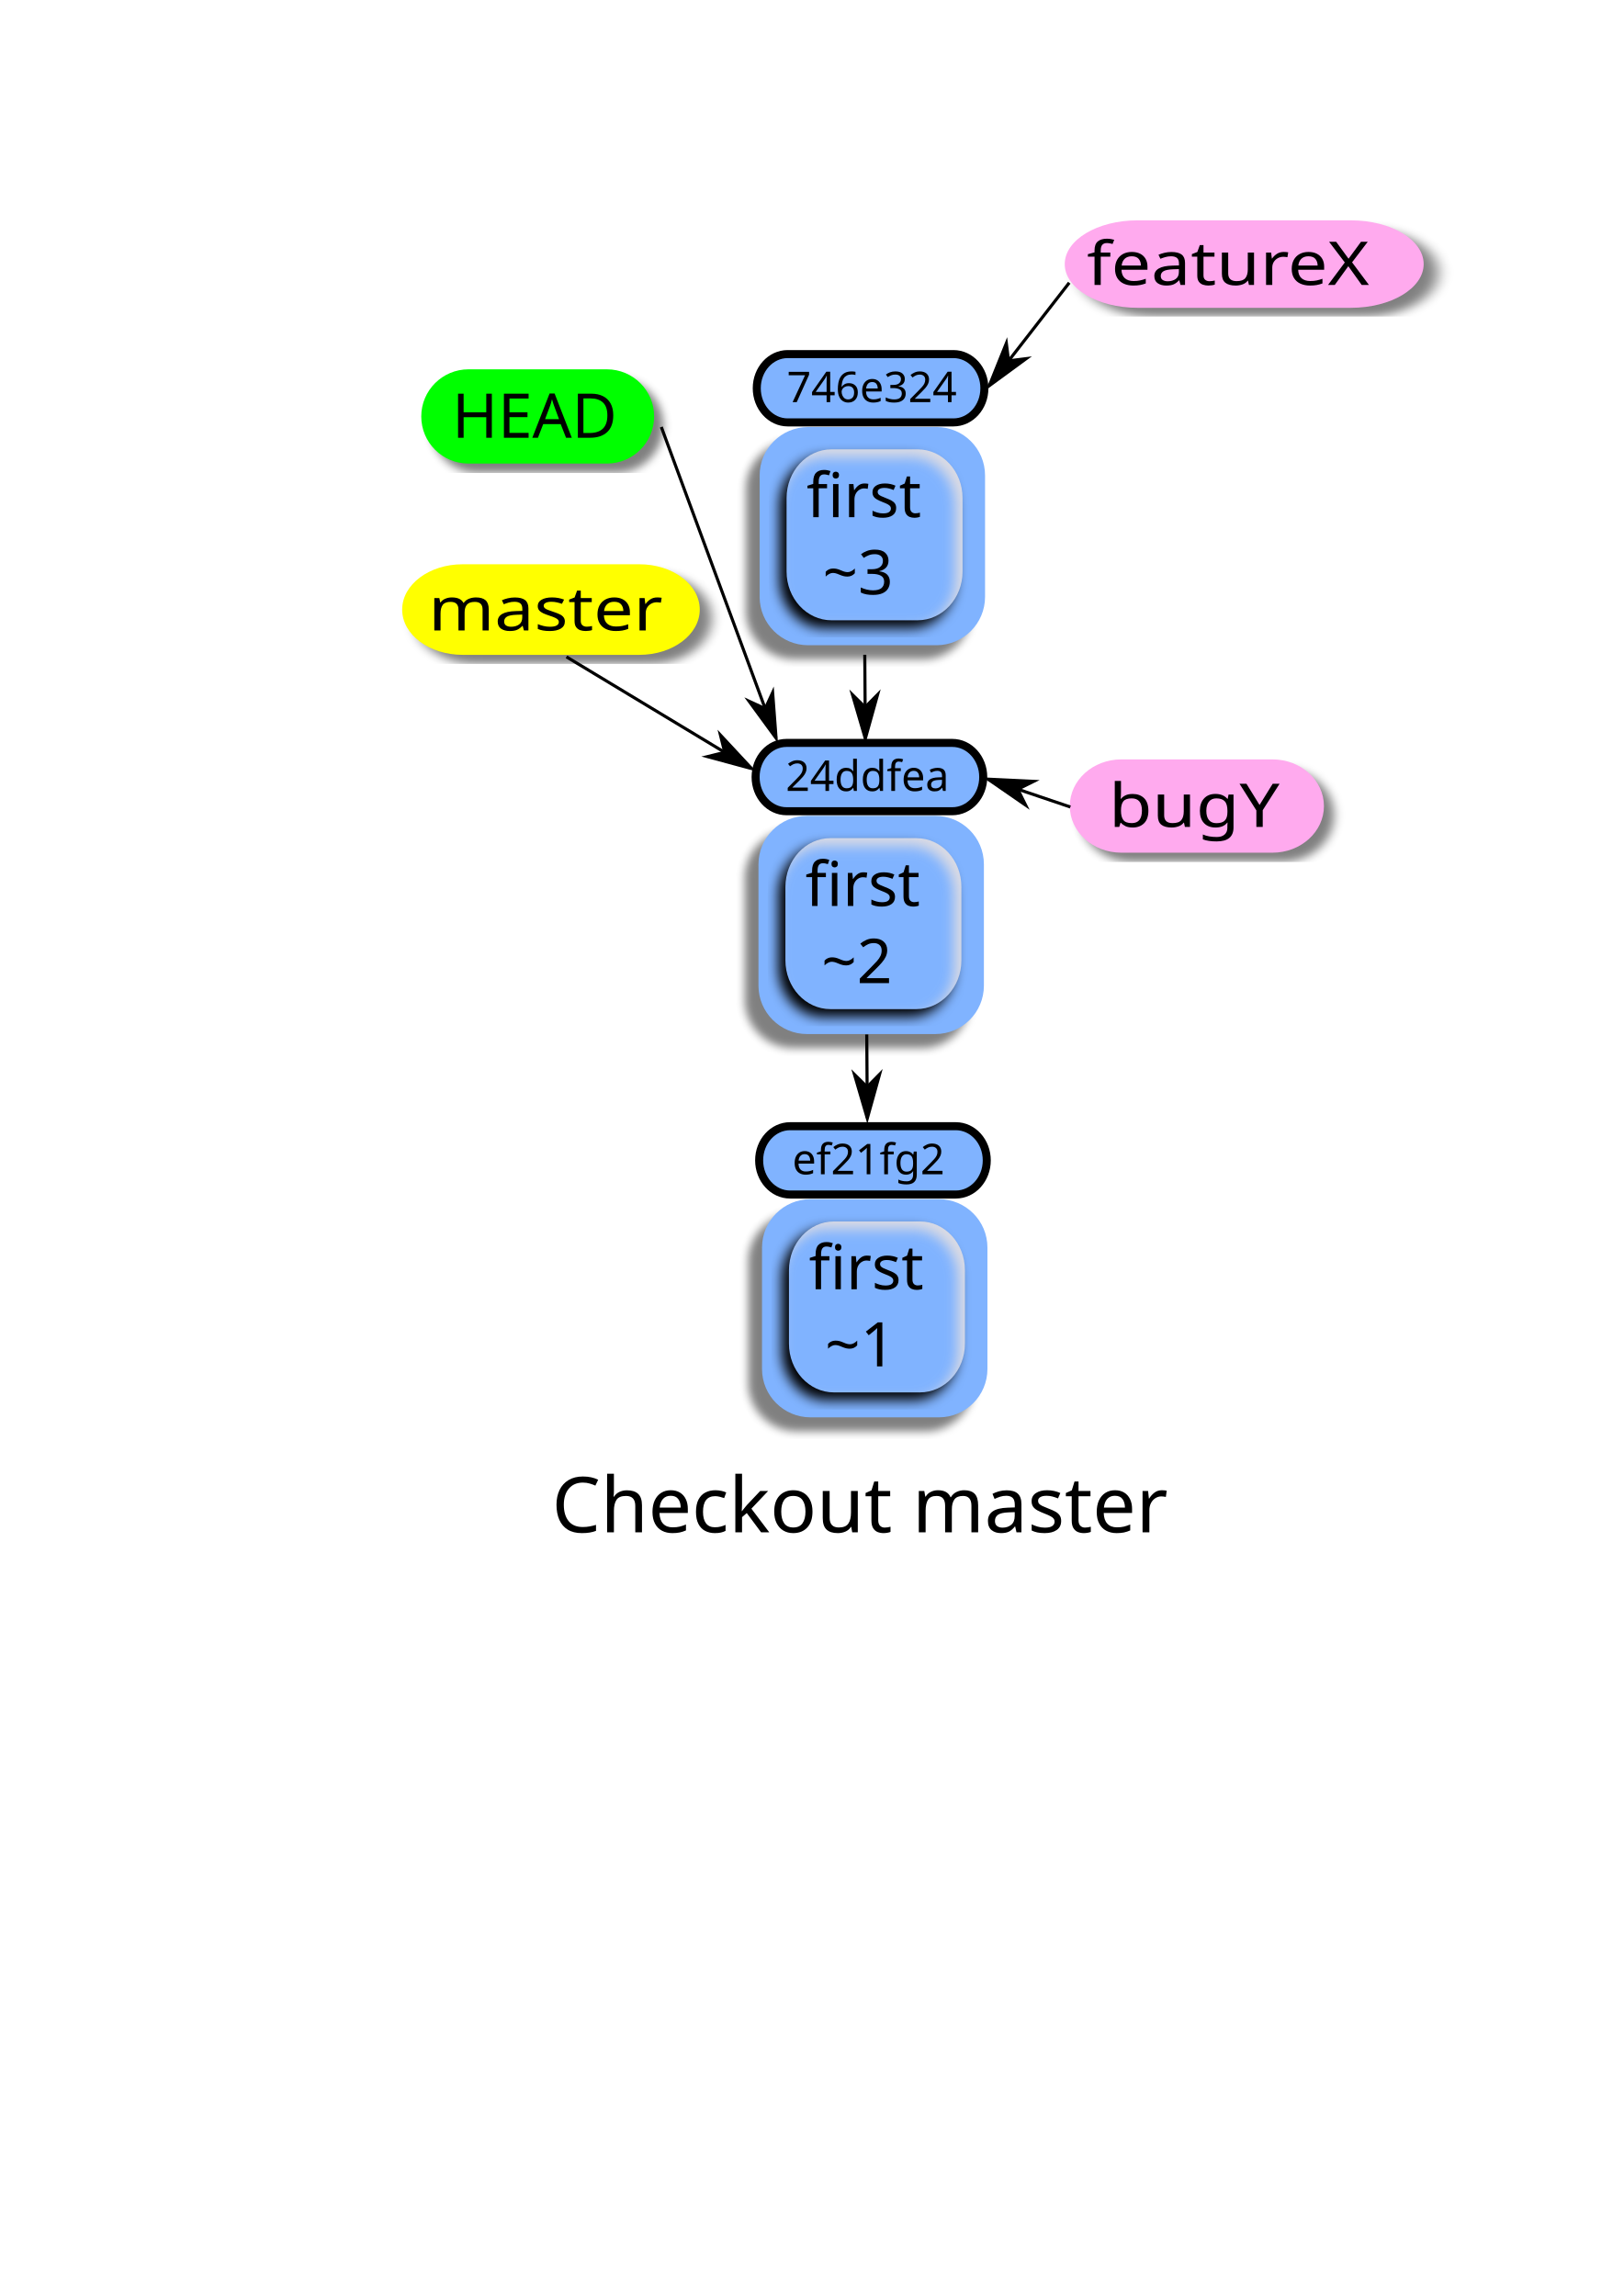
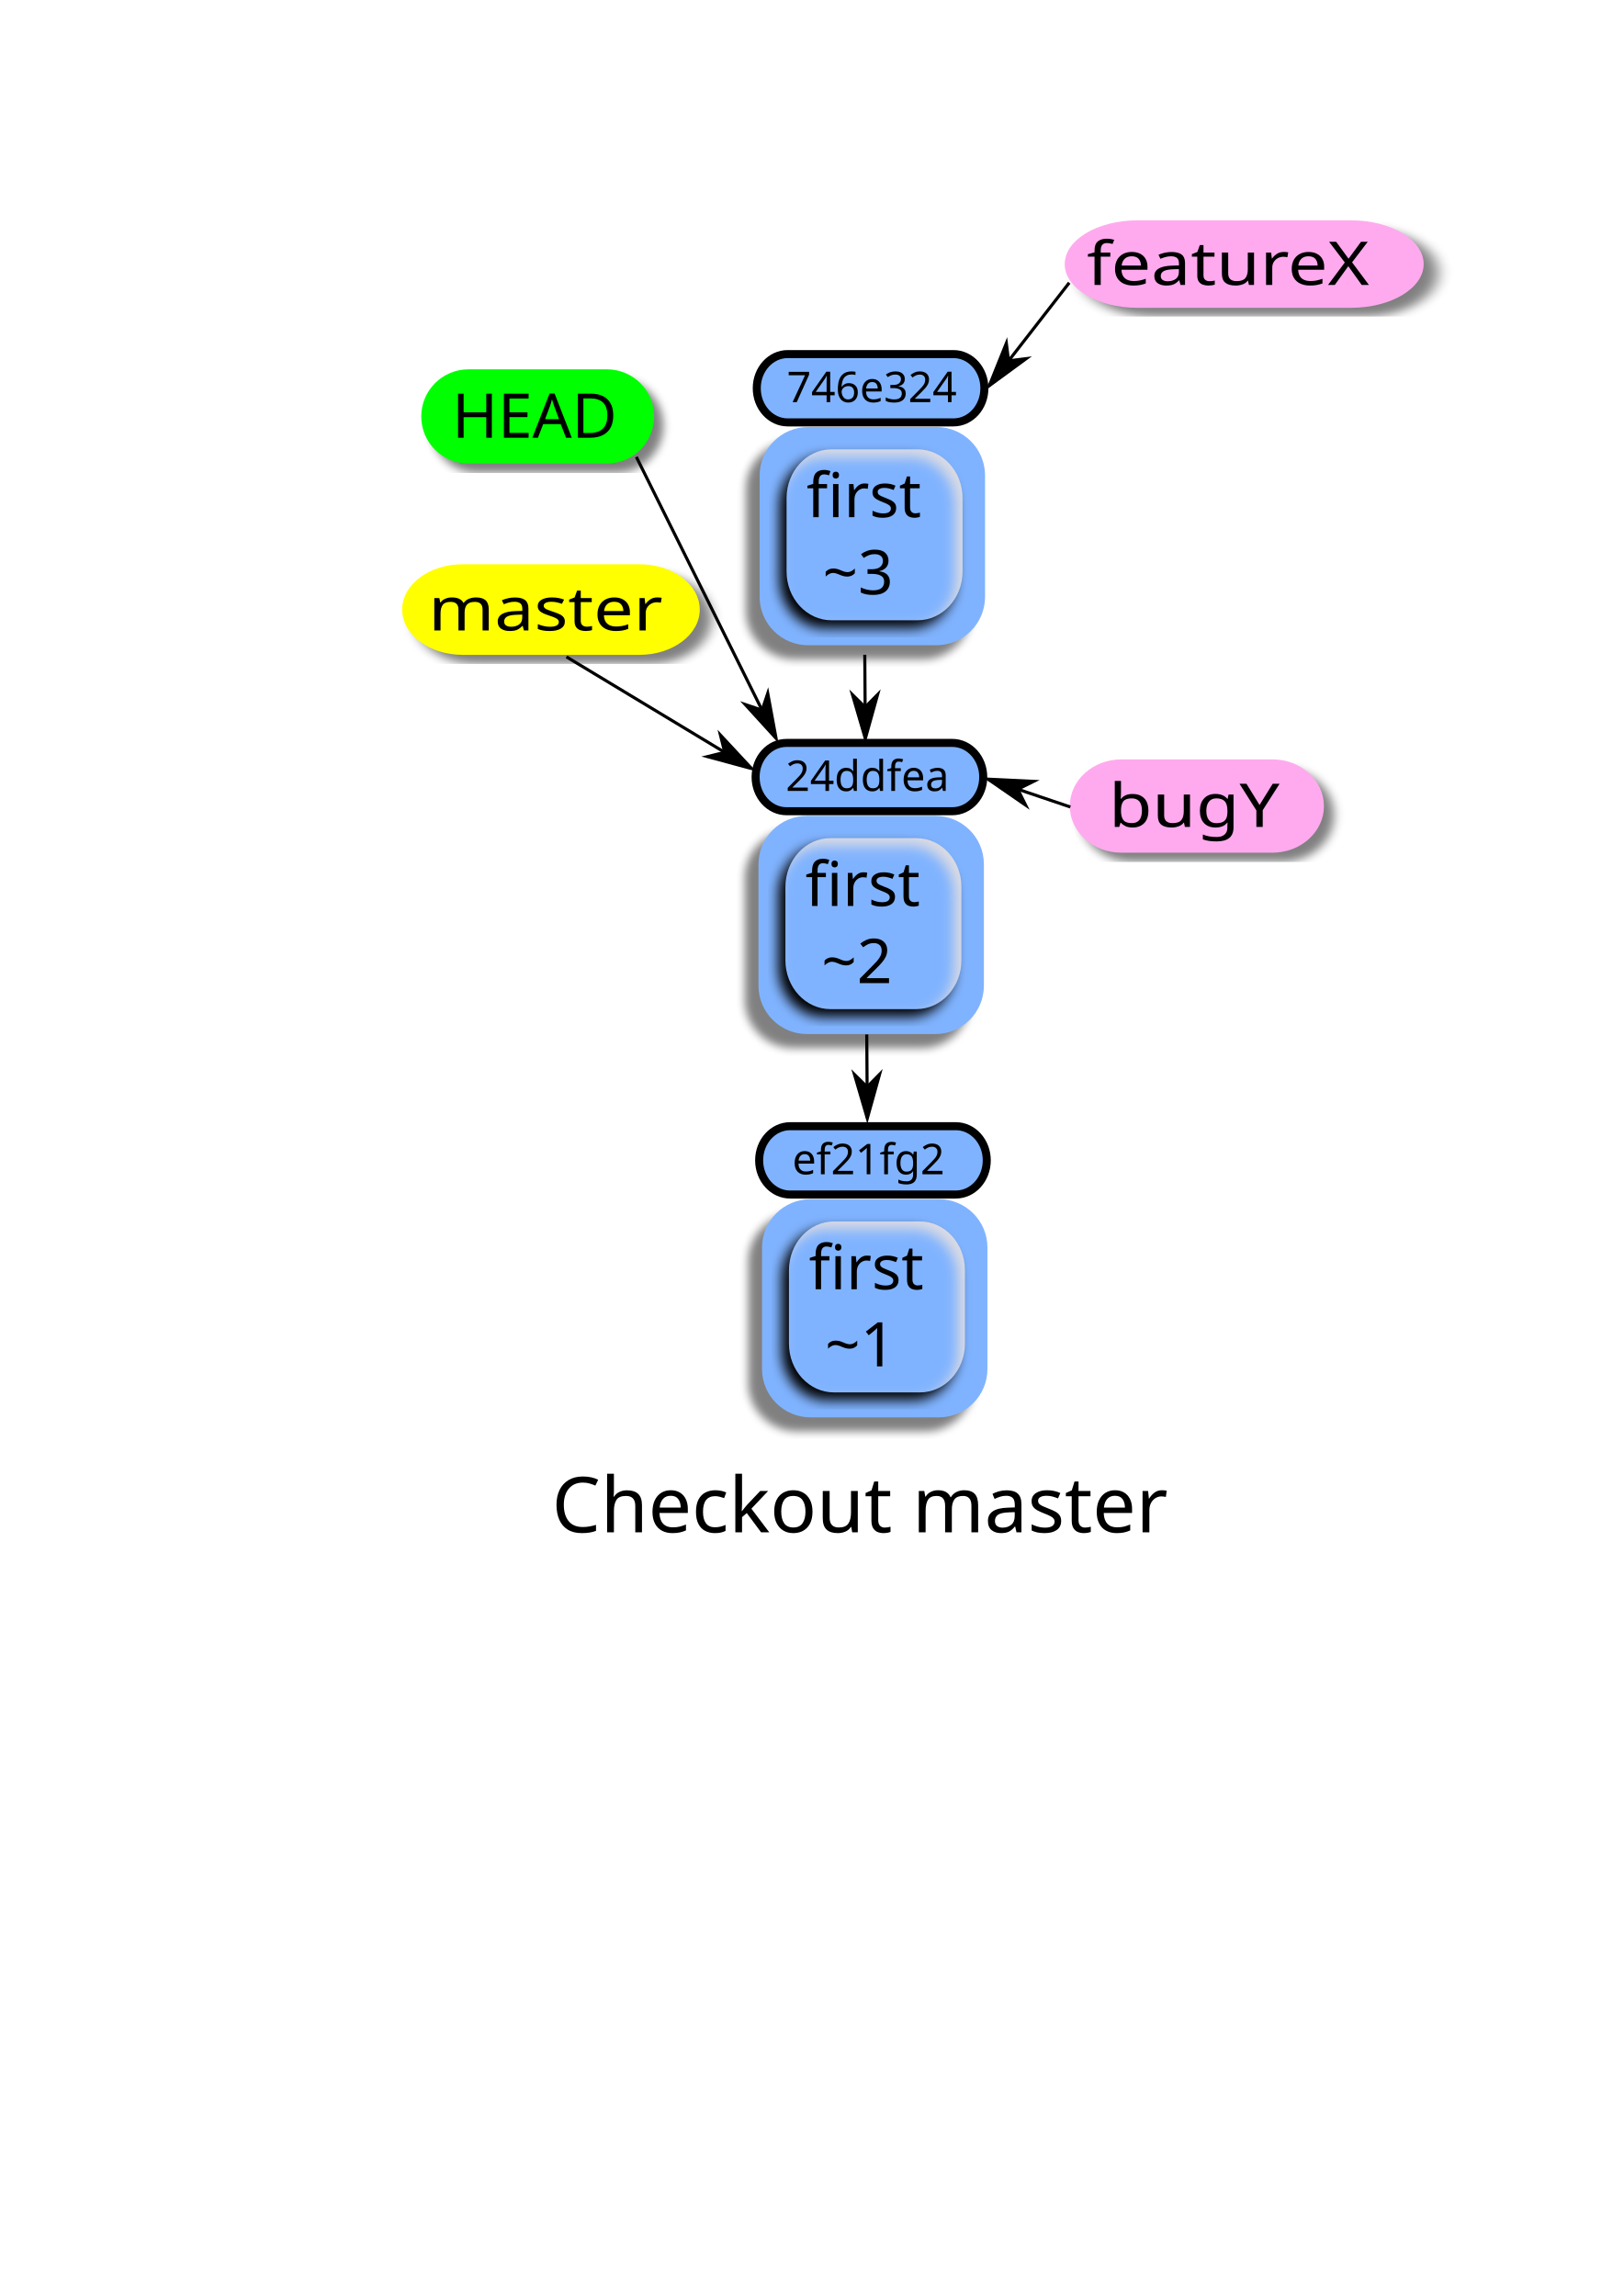
<svg xmlns="http://www.w3.org/2000/svg" xmlns:ns1="http://www.openswatchbook.org/uri/2009/osb" width="297mm" height="420mm" viewBox="0 0 1052.362 1488.189" id="svg2" version="1.1">
  <defs id="defs4">
    <marker orient="auto" refY="0.0" refX="0.0" id="marker9110" style="overflow:visible;">
      <path id="path9112" d="M 0.0,0.0 L 5.0,-5.0 L -12.5,0.0 L 5.0,5.0 L 0.0,0.0 z " style="fill-rule:evenodd;stroke:#000000;stroke-width:1pt;stroke-opacity:1;fill:#000000;fill-opacity:1" transform="scale(0.8) rotate(180) translate(12.5,0)" />
    </marker>
    <marker orient="auto" refY="0.0" refX="0.0" id="marker8998" style="overflow:visible;">
      <path id="path9000" d="M 0.0,0.0 L 5.0,-5.0 L -12.5,0.0 L 5.0,5.0 L 0.0,0.0 z " style="fill-rule:evenodd;stroke:#000000;stroke-width:1pt;stroke-opacity:1;fill:#000000;fill-opacity:1" transform="scale(0.8) rotate(180) translate(12.5,0)" />
    </marker>
    <marker orient="auto" refY="0.0" refX="0.0" id="marker8892" style="overflow:visible;">
      <path id="path8894" d="M 0.0,0.0 L 5.0,-5.0 L -12.5,0.0 L 5.0,5.0 L 0.0,0.0 z " style="fill-rule:evenodd;stroke:#000000;stroke-width:1pt;stroke-opacity:1;fill:#000000;fill-opacity:1" transform="scale(0.8) rotate(180) translate(12.5,0)" />
    </marker>
    <marker orient="auto" refY="0.0" refX="0.0" id="marker8792" style="overflow:visible;">
      <path id="path8794" d="M 0.0,0.0 L 5.0,-5.0 L -12.5,0.0 L 5.0,5.0 L 0.0,0.0 z " style="fill-rule:evenodd;stroke:#000000;stroke-width:1pt;stroke-opacity:1;fill:#000000;fill-opacity:1" transform="scale(0.8) rotate(180) translate(12.5,0)" />
    </marker>
    <marker orient="auto" refY="0.0" refX="0.0" id="marker8698" style="overflow:visible;">
      <path id="path8700" d="M 0.0,0.0 L 5.0,-5.0 L -12.5,0.0 L 5.0,5.0 L 0.0,0.0 z " style="fill-rule:evenodd;stroke:#000000;stroke-width:1pt;stroke-opacity:1;fill:#000000;fill-opacity:1" transform="scale(0.8) rotate(180) translate(12.5,0)" />
    </marker>
    <marker orient="auto" refY="0.0" refX="0.0" id="marker7376" style="overflow:visible;">
      <path id="path7378" d="M 0.0,0.0 L 5.0,-5.0 L -12.5,0.0 L 5.0,5.0 L 0.0,0.0 z " style="fill-rule:evenodd;stroke:#000000;stroke-width:1pt;stroke-opacity:1;fill:#000000;fill-opacity:1" transform="scale(0.8) rotate(180) translate(12.5,0)" />
    </marker>
    <marker style="overflow:visible;" id="marker6272" refX="0.0" refY="0.0" orient="auto">
      <path transform="scale(0.8) rotate(180) translate(12.5,0)" style="fill-rule:evenodd;stroke:#000000;stroke-width:1pt;stroke-opacity:1;fill:#000000;fill-opacity:1" d="M 0.0,0.0 L 5.0,-5.0 L -12.5,0.0 L 5.0,5.0 L 0.0,0.0 z " id="path6274" />
    </marker>
    <marker orient="auto" refY="0.0" refX="0.0" id="marker4547" style="overflow:visible;">
      <path id="path4294" d="M 0.0,0.0 L 5.0,-5.0 L -12.5,0.0 L 5.0,5.0 L 0.0,0.0 z " style="fill-rule:evenodd;stroke:#000000;stroke-width:1pt;stroke-opacity:1;fill:#000000;fill-opacity:1" transform="scale(0.8) rotate(180) translate(12.5,0)" />
    </marker>
    <marker orient="auto" refY="0" refX="0" id="marker7876" style="overflow:visible">
      <path id="path7623" d="M 0,0 5,-5 -12.5,0 5,5 0,0 Z" style="fill:#000000;fill-opacity:1;fill-rule:evenodd;stroke:#000000;stroke-width:1pt;stroke-opacity:1" transform="matrix(-0.8,0,0,-0.8,-10,0)" />
    </marker>
    <marker orient="auto" refY="0" refX="0" id="Arrow1Lend" style="overflow:visible">
      <path id="path7119" d="M 0,0 5,-5 -12.5,0 5,5 0,0 Z" style="fill:#000000;fill-opacity:1;fill-rule:evenodd;stroke:#000000;stroke-width:1pt;stroke-opacity:1" transform="matrix(-0.8,0,0,-0.8,-10,0)" />
    </marker>
    <linearGradient id="linearGradient5542" ns1:paint="gradient">
      <stop style="stop-color:#000000;stop-opacity:1;" offset="0" id="stop5544" />
      <stop style="stop-color:#000000;stop-opacity:0;" offset="1" id="stop5546" />
    </linearGradient>
    <filter style="color-interpolation-filters:sRGB" id="filter4160">
      <feFlood flood-opacity="0.498" flood-color="rgb(0,0,0)" result="flood" id="feFlood4162" />
      <feComposite in="flood" in2="SourceGraphic" operator="in" result="composite1" id="feComposite4164" />
      <feGaussianBlur in="composite1" stdDeviation="3" result="blur" id="feGaussianBlur4166" />
      <feOffset dx="6" dy="6" result="offset" id="feOffset4168" />
      <feComposite in="SourceGraphic" in2="offset" operator="over" result="composite2" id="feComposite4170" />
    </filter>
    <filter style="color-interpolation-filters:sRGB" id="filter4160-4">
      <feFlood flood-opacity="0.498" flood-color="rgb(0,0,0)" result="flood" id="feFlood4162-7" />
      <feComposite in="flood" in2="SourceGraphic" operator="in" result="composite1" id="feComposite4164-5" />
      <feGaussianBlur in="composite1" stdDeviation="3" result="blur" id="feGaussianBlur4166-6" />
      <feOffset dx="6" dy="6" result="offset" id="feOffset4168-2" />
      <feComposite in="SourceGraphic" in2="offset" operator="over" result="composite2" id="feComposite4170-1" />
    </filter>
    <filter style="color-interpolation-filters:sRGB" id="filter4160-4-9">
      <feFlood flood-opacity="0.498" flood-color="rgb(0,0,0)" result="flood" id="feFlood4162-7-4" />
      <feComposite in="flood" in2="SourceGraphic" operator="in" result="composite1" id="feComposite4164-5-7" />
      <feGaussianBlur in="composite1" stdDeviation="3" result="blur" id="feGaussianBlur4166-6-9" />
      <feOffset dx="6" dy="6" result="offset" id="feOffset4168-2-4" />
      <feComposite in="SourceGraphic" in2="offset" operator="over" result="composite2" id="feComposite4170-1-5" />
    </filter>
    <filter style="color-interpolation-filters:sRGB" id="filter4160-4-9-0">
      <feFlood flood-opacity="0.498" flood-color="rgb(0,0,0)" result="flood" id="feFlood4162-7-4-8" />
      <feComposite in="flood" in2="SourceGraphic" operator="in" result="composite1" id="feComposite4164-5-7-1" />
      <feGaussianBlur in="composite1" stdDeviation="3" result="blur" id="feGaussianBlur4166-6-9-2" />
      <feOffset dx="6" dy="6" result="offset" id="feOffset4168-2-4-5" />
      <feComposite in="SourceGraphic" in2="offset" operator="over" result="composite2" id="feComposite4170-1-5-0" />
    </filter>
    <filter style="color-interpolation-filters:sRGB" id="filter4202">
      <feGaussianBlur result="result0" in="SourceAlpha" stdDeviation="4" id="feGaussianBlur4204" />
      <feOffset dx="5" dy="5" result="result4" id="feOffset4206" />
      <feComposite in="SourceGraphic" in2="result4" operator="xor" result="result3" id="feComposite4208" />
    </filter>
    <filter style="color-interpolation-filters:sRGB" id="filter4202-7">
      <feGaussianBlur result="result0" in="SourceAlpha" stdDeviation="4" id="feGaussianBlur4204-5" />
      <feOffset dx="5" dy="5" result="result4" id="feOffset4206-5" />
      <feComposite in="SourceGraphic" in2="result4" operator="xor" result="result3" id="feComposite4208-2" />
    </filter>
    <filter style="color-interpolation-filters:sRGB" id="filter4776">
      <feGaussianBlur result="result0" in="SourceAlpha" stdDeviation="4" id="feGaussianBlur4778" />
      <feOffset dx="5" dy="5" result="result4" id="feOffset4780" />
      <feComposite in="SourceGraphic" in2="result4" operator="xor" result="result3" id="feComposite4782" />
    </filter>
    <filter style="color-interpolation-filters:sRGB" id="filter4776-2">
      <feGaussianBlur result="result0" in="SourceAlpha" stdDeviation="4" id="feGaussianBlur4778-3" />
      <feOffset dx="5" dy="5" result="result4" id="feOffset4780-5" />
      <feComposite in="SourceGraphic" in2="result4" operator="xor" result="result3" id="feComposite4782-2" />
    </filter>
    <filter style="color-interpolation-filters:sRGB" id="filter4776-3">
      <feGaussianBlur result="result0" in="SourceAlpha" stdDeviation="4" id="feGaussianBlur4778-1" />
      <feOffset dx="5" dy="5" result="result4" id="feOffset4780-7" />
      <feComposite in="SourceGraphic" in2="result4" operator="xor" result="result3" id="feComposite4782-5" />
    </filter>
    <filter style="color-interpolation-filters:sRGB" id="filter5554">
      <feFlood flood-opacity="0.498" flood-color="rgb(0,0,0)" result="flood" id="feFlood5556" />
      <feComposite in="flood" in2="SourceGraphic" operator="in" result="composite1" id="feComposite5558" />
      <feGaussianBlur in="composite1" stdDeviation="3" result="blur" id="feGaussianBlur5560" />
      <feOffset dx="9.1" dy="8.9" result="offset" id="feOffset5562" />
      <feComposite in="SourceGraphic" in2="offset" operator="over" result="composite2" id="feComposite5564" />
    </filter>
    <filter style="color-interpolation-filters:sRGB" id="filter4776-3-1">
      <feGaussianBlur result="result0" in="SourceAlpha" stdDeviation="4" id="feGaussianBlur4778-1-1" />
      <feOffset dx="5" dy="5" result="result4" id="feOffset4780-7-2" />
      <feComposite in="SourceGraphic" in2="result4" operator="xor" result="result3" id="feComposite4782-5-6" />
    </filter>
    <filter style="color-interpolation-filters:sRGB" id="filter5554-4">
      <feFlood flood-opacity="0.498" flood-color="rgb(0,0,0)" result="flood" id="feFlood5556-6" />
      <feComposite in="flood" in2="SourceGraphic" operator="in" result="composite1" id="feComposite5558-8" />
      <feGaussianBlur in="composite1" stdDeviation="3" result="blur" id="feGaussianBlur5560-6" />
      <feOffset dx="9.1" dy="8.9" result="offset" id="feOffset5562-2" />
      <feComposite in="SourceGraphic" in2="offset" operator="over" result="composite2" id="feComposite5564-7" />
    </filter>
    <marker orient="auto" refY="0" refX="0" id="Arrow1Lend-9" style="overflow:visible">
      <path id="path7119-5" d="M 0,0 5,-5 -12.5,0 5,5 0,0 Z" style="fill:#000000;fill-opacity:1;fill-rule:evenodd;stroke:#000000;stroke-width:1pt;stroke-opacity:1" transform="matrix(-0.8,0,0,-0.8,-10,0)" />
    </marker>
    <filter style="color-interpolation-filters:sRGB" id="filter4160-7">
      <feFlood flood-opacity="0.498" flood-color="rgb(0,0,0)" result="flood" id="feFlood4162-6" />
      <feComposite in="flood" in2="SourceGraphic" operator="in" result="composite1" id="feComposite4164-5-2" />
      <feGaussianBlur in="composite1" stdDeviation="3" result="blur" id="feGaussianBlur4166-3" />
      <feOffset dx="6" dy="6" result="offset" id="feOffset4168-8" />
      <feComposite in="SourceGraphic" in2="offset" operator="over" result="composite2" id="feComposite4170-7" />
    </filter>
    <filter style="color-interpolation-filters:sRGB" id="filter4160-7-4">
      <feFlood flood-opacity="0.498" flood-color="rgb(0,0,0)" result="flood" id="feFlood4162-6-5" />
      <feComposite in="flood" in2="SourceGraphic" operator="in" result="composite1" id="feComposite4164-5-2-8" />
      <feGaussianBlur in="composite1" stdDeviation="3" result="blur" id="feGaussianBlur4166-3-0" />
      <feOffset dx="6" dy="6" result="offset" id="feOffset4168-8-5" />
      <feComposite in="SourceGraphic" in2="offset" operator="over" result="composite2" id="feComposite4170-7-5" />
    </filter>
    <filter style="color-interpolation-filters:sRGB" id="filter4160-7-4-6">
      <feFlood flood-opacity="0.498" flood-color="rgb(0,0,0)" result="flood" id="feFlood4162-6-5-2" />
      <feComposite in="flood" in2="SourceGraphic" operator="in" result="composite1" id="feComposite4164-5-2-8-6" />
      <feGaussianBlur in="composite1" stdDeviation="3" result="blur" id="feGaussianBlur4166-3-0-5" />
      <feOffset dx="6" dy="6" result="offset" id="feOffset4168-8-5-9" />
      <feComposite in="SourceGraphic" in2="offset" operator="over" result="composite2" id="feComposite4170-7-5-8" />
    </filter>
    <filter style="color-interpolation-filters:sRGB" id="filter4776-3-5">
      <feGaussianBlur result="result0" in="SourceAlpha" stdDeviation="4" id="feGaussianBlur4778-1-9" />
      <feOffset dx="5" dy="5" result="result4" id="feOffset4780-7-7" />
      <feComposite in="SourceGraphic" in2="result4" operator="xor" result="result3" id="feComposite4782-5-7" />
    </filter>
    <filter style="color-interpolation-filters:sRGB" id="filter5554-5">
      <feFlood flood-opacity="0.498" flood-color="rgb(0,0,0)" result="flood" id="feFlood5556-2" />
      <feComposite in="flood" in2="SourceGraphic" operator="in" result="composite1" id="feComposite5558-85" />
      <feGaussianBlur in="composite1" stdDeviation="3" result="blur" id="feGaussianBlur5560-1" />
      <feOffset dx="9.1" dy="8.9" result="offset" id="feOffset5562-1" />
      <feComposite in="SourceGraphic" in2="offset" operator="over" result="composite2" id="feComposite5564-0" />
    </filter>
    <marker style="overflow:visible" id="marker4491-9" refX="0" refY="0" orient="auto">
      <path transform="matrix(-0.8,0,0,-0.8,-10,0)" style="fill:#000000;fill-opacity:1;fill-rule:evenodd;stroke:#000000;stroke-width:1pt;stroke-opacity:1" d="M 0,0 5,-5 -12.5,0 5,5 0,0 Z" id="path4493-2" />
    </marker>
    <filter style="color-interpolation-filters:sRGB" id="filter4160-7-4-6-6">
      <feFlood flood-opacity="0.498" flood-color="rgb(0,0,0)" result="flood" id="feFlood4162-6-5-2-2" />
      <feComposite in="flood" in2="SourceGraphic" operator="in" result="composite1" id="feComposite4164-5-2-8-6-6" />
      <feGaussianBlur in="composite1" stdDeviation="3" result="blur" id="feGaussianBlur4166-3-0-5-6" />
      <feOffset dx="6" dy="6" result="offset" id="feOffset4168-8-5-9-6" />
      <feComposite in="SourceGraphic" in2="offset" operator="over" result="composite2" id="feComposite4170-7-5-8-6" />
    </filter>
    <marker style="overflow:visible" id="marker4384-9" refX="0" refY="0" orient="auto">
      <path transform="matrix(-0.8,0,0,-0.8,-10,0)" style="fill:#000000;fill-opacity:1;fill-rule:evenodd;stroke:#000000;stroke-width:1pt;stroke-opacity:1" d="M 0,0 5,-5 -12.5,0 5,5 0,0 Z" id="path4386-1" />
    </marker>
    <filter style="color-interpolation-filters:sRGB" id="filter4160-7-4-4">
      <feFlood flood-opacity="0.498" flood-color="rgb(0,0,0)" result="flood" id="feFlood4162-6-5-25" />
      <feComposite in="flood" in2="SourceGraphic" operator="in" result="composite1" id="feComposite4164-5-2-8-1" />
      <feGaussianBlur in="composite1" stdDeviation="3" result="blur" id="feGaussianBlur4166-3-0-8" />
      <feOffset dx="6" dy="6" result="offset" id="feOffset4168-8-5-4" />
      <feComposite in="SourceGraphic" in2="offset" operator="over" result="composite2" id="feComposite4170-7-5-3" />
    </filter>
    <marker orient="auto" refY="0" refX="0" id="marker4547-0" style="overflow:visible">
      <path id="path4294-0" d="M 0,0 5,-5 -12.5,0 5,5 0,0 Z" style="fill:#000000;fill-opacity:1;fill-rule:evenodd;stroke:#000000;stroke-width:1pt;stroke-opacity:1" transform="matrix(-0.8,0,0,-0.8,-10,0)" />
    </marker>
    <filter style="color-interpolation-filters:sRGB" id="filter4160-7-7">
      <feFlood flood-opacity="0.498" flood-color="rgb(0,0,0)" result="flood" id="feFlood4162-6-2" />
      <feComposite in="flood" in2="SourceGraphic" operator="in" result="composite1" id="feComposite4164-5-2-9" />
      <feGaussianBlur in="composite1" stdDeviation="3" result="blur" id="feGaussianBlur4166-3-1" />
      <feOffset dx="6" dy="6" result="offset" id="feOffset4168-8-4" />
      <feComposite in="SourceGraphic" in2="offset" operator="over" result="composite2" id="feComposite4170-7-9" />
    </filter>
    <filter style="color-interpolation-filters:sRGB" id="filter4776-3-1-1">
      <feGaussianBlur result="result0" in="SourceAlpha" stdDeviation="4" id="feGaussianBlur4778-1-1-3" />
      <feOffset dx="5" dy="5" result="result4" id="feOffset4780-7-2-2" />
      <feComposite in="SourceGraphic" in2="result4" operator="xor" result="result3" id="feComposite4782-5-6-6" />
    </filter>
    <filter style="color-interpolation-filters:sRGB" id="filter5554-4-3">
      <feFlood flood-opacity="0.498" flood-color="rgb(0,0,0)" result="flood" id="feFlood5556-6-6" />
      <feComposite in="flood" in2="SourceGraphic" operator="in" result="composite1" id="feComposite5558-8-4" />
      <feGaussianBlur in="composite1" stdDeviation="3" result="blur" id="feGaussianBlur5560-6-7" />
      <feOffset dx="9.1" dy="8.9" result="offset" id="feOffset5562-2-4" />
      <feComposite in="SourceGraphic" in2="offset" operator="over" result="composite2" id="feComposite5564-7-0" />
    </filter>
    <filter style="color-interpolation-filters:sRGB" id="filter4776-3-14">
      <feGaussianBlur result="result0" in="SourceAlpha" stdDeviation="4" id="feGaussianBlur4778-1-7" />
      <feOffset dx="5" dy="5" result="result4" id="feOffset4780-7-5" />
      <feComposite in="SourceGraphic" in2="result4" operator="xor" result="result3" id="feComposite4782-5-2" />
    </filter>
    <filter style="color-interpolation-filters:sRGB" id="filter5554-8">
      <feFlood flood-opacity="0.498" flood-color="rgb(0,0,0)" result="flood" id="feFlood5556-3" />
      <feComposite in="flood" in2="SourceGraphic" operator="in" result="composite1" id="feComposite5558-6" />
      <feGaussianBlur in="composite1" stdDeviation="3" result="blur" id="feGaussianBlur5560-2" />
      <feOffset dx="9.1" dy="8.9" result="offset" id="feOffset5562-3" />
      <feComposite in="SourceGraphic" in2="offset" operator="over" result="composite2" id="feComposite5564-8" />
    </filter>
    <filter style="color-interpolation-filters:sRGB" id="filter4160-4-95">
      <feFlood flood-opacity="0.498" flood-color="rgb(0,0,0)" result="flood" id="feFlood4162-7-9" />
      <feComposite in="flood" in2="SourceGraphic" operator="in" result="composite1" id="feComposite4164-5-21" />
      <feGaussianBlur in="composite1" stdDeviation="3" result="blur" id="feGaussianBlur4166-6-8" />
      <feOffset dx="6" dy="6" result="offset" id="feOffset4168-2-9" />
      <feComposite in="SourceGraphic" in2="offset" operator="over" result="composite2" id="feComposite4170-1-3" />
    </filter>
    <marker orient="auto" refY="0" refX="0" id="marker4837" style="overflow:visible">
      <path id="path4839" d="M 0,0 5,-5 -12.5,0 5,5 0,0 Z" style="fill:#000000;fill-opacity:1;fill-rule:evenodd;stroke:#000000;stroke-width:1pt;stroke-opacity:1" transform="matrix(-0.8,0,0,-0.8,-10,0)" />
    </marker>
    <filter style="color-interpolation-filters:sRGB" id="filter4160-4-7">
      <feFlood flood-opacity="0.498" flood-color="rgb(0,0,0)" result="flood" id="feFlood4162-7-94" />
      <feComposite in="flood" in2="SourceGraphic" operator="in" result="composite1" id="feComposite4164-5-4" />
      <feGaussianBlur in="composite1" stdDeviation="3" result="blur" id="feGaussianBlur4166-6-85" />
      <feOffset dx="6" dy="6" result="offset" id="feOffset4168-2-97" />
      <feComposite in="SourceGraphic" in2="offset" operator="over" result="composite2" id="feComposite4170-1-0" />
    </filter>
    <filter style="color-interpolation-filters:sRGB" id="filter5554-5-5">
      <feFlood flood-opacity="0.498" flood-color="rgb(0,0,0)" result="flood" id="feFlood5556-2-5" />
      <feComposite in="flood" in2="SourceGraphic" operator="in" result="composite1" id="feComposite5558-85-4" />
      <feGaussianBlur in="composite1" stdDeviation="3" result="blur" id="feGaussianBlur5560-1-9" />
      <feOffset dx="9.1" dy="8.9" result="offset" id="feOffset5562-1-5" />
      <feComposite in="SourceGraphic" in2="offset" operator="over" result="composite2" id="feComposite5564-0-0" />
    </filter>
    <filter style="color-interpolation-filters:sRGB" id="filter4776-3-5-4">
      <feGaussianBlur result="result0" in="SourceAlpha" stdDeviation="4" id="feGaussianBlur4778-1-9-9" />
      <feOffset dx="5" dy="5" result="result4" id="feOffset4780-7-7-6" />
      <feComposite in="SourceGraphic" in2="result4" operator="xor" result="result3" id="feComposite4782-5-7-1" />
    </filter>
    <filter style="color-interpolation-filters:sRGB" id="filter5554-8-2">
      <feFlood flood-opacity="0.498" flood-color="rgb(0,0,0)" result="flood" id="feFlood5556-3-4" />
      <feComposite in="flood" in2="SourceGraphic" operator="in" result="composite1" id="feComposite5558-6-6" />
      <feGaussianBlur in="composite1" stdDeviation="3" result="blur" id="feGaussianBlur5560-2-3" />
      <feOffset dx="9.1" dy="8.9" result="offset" id="feOffset5562-3-1" />
      <feComposite in="SourceGraphic" in2="offset" operator="over" result="composite2" id="feComposite5564-8-0" />
    </filter>
    <filter style="color-interpolation-filters:sRGB" id="filter4776-3-14-1">
      <feGaussianBlur result="result0" in="SourceAlpha" stdDeviation="4" id="feGaussianBlur4778-1-7-0" />
      <feOffset dx="5" dy="5" result="result4" id="feOffset4780-7-5-3" />
      <feComposite in="SourceGraphic" in2="result4" operator="xor" result="result3" id="feComposite4782-5-2-8" />
    </filter>
    <filter style="color-interpolation-filters:sRGB" id="filter5554-4-3-0">
      <feFlood flood-opacity="0.498" flood-color="rgb(0,0,0)" result="flood" id="feFlood5556-6-6-1" />
      <feComposite in="flood" in2="SourceGraphic" operator="in" result="composite1" id="feComposite5558-8-4-7" />
      <feGaussianBlur in="composite1" stdDeviation="3" result="blur" id="feGaussianBlur5560-6-7-1" />
      <feOffset dx="9.1" dy="8.9" result="offset" id="feOffset5562-2-4-5" />
      <feComposite in="SourceGraphic" in2="offset" operator="over" result="composite2" id="feComposite5564-7-0-1" />
    </filter>
    <filter style="color-interpolation-filters:sRGB" id="filter4776-3-1-1-9">
      <feGaussianBlur result="result0" in="SourceAlpha" stdDeviation="4" id="feGaussianBlur4778-1-1-3-2" />
      <feOffset dx="5" dy="5" result="result4" id="feOffset4780-7-2-2-3" />
      <feComposite in="SourceGraphic" in2="result4" operator="xor" result="result3" id="feComposite4782-5-6-6-8" />
    </filter>
    <filter style="color-interpolation-filters:sRGB" id="filter4160-7-7-2">
      <feFlood flood-opacity="0.498" flood-color="rgb(0,0,0)" result="flood" id="feFlood4162-6-2-8" />
      <feComposite in="flood" in2="SourceGraphic" operator="in" result="composite1" id="feComposite4164-5-2-9-5" />
      <feGaussianBlur in="composite1" stdDeviation="3" result="blur" id="feGaussianBlur4166-3-1-8" />
      <feOffset dx="6" dy="6" result="offset" id="feOffset4168-8-4-9" />
      <feComposite in="SourceGraphic" in2="offset" operator="over" result="composite2" id="feComposite4170-7-9-0" />
    </filter>
    <filter style="color-interpolation-filters:sRGB" id="filter4160-7-4-4-1">
      <feFlood flood-opacity="0.498" flood-color="rgb(0,0,0)" result="flood" id="feFlood4162-6-5-25-3" />
      <feComposite in="flood" in2="SourceGraphic" operator="in" result="composite1" id="feComposite4164-5-2-8-1-2" />
      <feGaussianBlur in="composite1" stdDeviation="3" result="blur" id="feGaussianBlur4166-3-0-8-7" />
      <feOffset dx="6" dy="6" result="offset" id="feOffset4168-8-5-4-6" />
      <feComposite in="SourceGraphic" in2="offset" operator="over" result="composite2" id="feComposite4170-7-5-3-6" />
    </filter>
    <filter style="color-interpolation-filters:sRGB" id="filter4160-7-4-6-6-1">
      <feFlood flood-opacity="0.498" flood-color="rgb(0,0,0)" result="flood" id="feFlood4162-6-5-2-2-4" />
      <feComposite in="flood" in2="SourceGraphic" operator="in" result="composite1" id="feComposite4164-5-2-8-6-6-2" />
      <feGaussianBlur in="composite1" stdDeviation="3" result="blur" id="feGaussianBlur4166-3-0-5-6-2" />
      <feOffset dx="6" dy="6" result="offset" id="feOffset4168-8-5-9-6-4" />
      <feComposite in="SourceGraphic" in2="offset" operator="over" result="composite2" id="feComposite4170-7-5-8-6-3" />
    </filter>
    <marker orient="auto" refY="0" refX="0" id="marker5865" style="overflow:visible">
      <path id="path5867" d="M 0,0 5,-5 -12.5,0 5,5 0,0 Z" style="fill:#000000;fill-opacity:1;fill-rule:evenodd;stroke:#000000;stroke-width:1pt;stroke-opacity:1" transform="matrix(-0.8,0,0,-0.8,-10,0)" />
    </marker>
    <marker orient="auto" refY="0" refX="0" id="marker4837-2" style="overflow:visible">
      <path id="path4839-7" d="M 0,0 5,-5 -12.5,0 5,5 0,0 Z" style="fill:#000000;fill-opacity:1;fill-rule:evenodd;stroke:#000000;stroke-width:1pt;stroke-opacity:1" transform="matrix(-0.8,0,0,-0.8,-10,0)" />
    </marker>
    <filter style="color-interpolation-filters:sRGB" id="filter4160-4-3">
      <feFlood flood-opacity="0.498" flood-color="rgb(0,0,0)" result="flood" id="feFlood4162-7-40" />
      <feComposite in="flood" in2="SourceGraphic" operator="in" result="composite1" id="feComposite4164-5-0" />
      <feGaussianBlur in="composite1" stdDeviation="3" result="blur" id="feGaussianBlur4166-6-5" />
      <feOffset dx="6" dy="6" result="offset" id="feOffset4168-2-7" />
      <feComposite in="SourceGraphic" in2="offset" operator="over" result="composite2" id="feComposite4170-1-1" />
    </filter>
    <filter style="color-interpolation-filters:sRGB" id="filter5554-5-6">
      <feFlood flood-opacity="0.498" flood-color="rgb(0,0,0)" result="flood" id="feFlood5556-2-2" />
      <feComposite in="flood" in2="SourceGraphic" operator="in" result="composite1" id="feComposite5558-85-44" />
      <feGaussianBlur in="composite1" stdDeviation="3" result="blur" id="feGaussianBlur5560-1-6" />
      <feOffset dx="9.1" dy="8.9" result="offset" id="feOffset5562-1-4" />
      <feComposite in="SourceGraphic" in2="offset" operator="over" result="composite2" id="feComposite5564-0-1" />
    </filter>
    <filter style="color-interpolation-filters:sRGB" id="filter4776-3-5-5">
      <feGaussianBlur result="result0" in="SourceAlpha" stdDeviation="4" id="feGaussianBlur4778-1-9-3" />
      <feOffset dx="5" dy="5" result="result4" id="feOffset4780-7-7-2" />
      <feComposite in="SourceGraphic" in2="result4" operator="xor" result="result3" id="feComposite4782-5-7-6" />
    </filter>
    <filter style="color-interpolation-filters:sRGB" id="filter5554-8-8">
      <feFlood flood-opacity="0.498" flood-color="rgb(0,0,0)" result="flood" id="feFlood5556-3-6" />
      <feComposite in="flood" in2="SourceGraphic" operator="in" result="composite1" id="feComposite5558-6-3" />
      <feGaussianBlur in="composite1" stdDeviation="3" result="blur" id="feGaussianBlur5560-2-4" />
      <feOffset dx="9.1" dy="8.9" result="offset" id="feOffset5562-3-2" />
      <feComposite in="SourceGraphic" in2="offset" operator="over" result="composite2" id="feComposite5564-8-4" />
    </filter>
    <filter style="color-interpolation-filters:sRGB" id="filter4776-3-14-8">
      <feGaussianBlur result="result0" in="SourceAlpha" stdDeviation="4" id="feGaussianBlur4778-1-7-6" />
      <feOffset dx="5" dy="5" result="result4" id="feOffset4780-7-5-6" />
      <feComposite in="SourceGraphic" in2="result4" operator="xor" result="result3" id="feComposite4782-5-2-4" />
    </filter>
    <filter style="color-interpolation-filters:sRGB" id="filter5554-4-3-9">
      <feFlood flood-opacity="0.498" flood-color="rgb(0,0,0)" result="flood" id="feFlood5556-6-6-0" />
      <feComposite in="flood" in2="SourceGraphic" operator="in" result="composite1" id="feComposite5558-8-4-4" />
      <feGaussianBlur in="composite1" stdDeviation="3" result="blur" id="feGaussianBlur5560-6-7-4" />
      <feOffset dx="9.1" dy="8.9" result="offset" id="feOffset5562-2-4-54" />
      <feComposite in="SourceGraphic" in2="offset" operator="over" result="composite2" id="feComposite5564-7-0-4" />
    </filter>
    <filter style="color-interpolation-filters:sRGB" id="filter4776-3-1-1-2">
      <feGaussianBlur result="result0" in="SourceAlpha" stdDeviation="4" id="feGaussianBlur4778-1-1-3-4" />
      <feOffset dx="5" dy="5" result="result4" id="feOffset4780-7-2-2-8" />
      <feComposite in="SourceGraphic" in2="result4" operator="xor" result="result3" id="feComposite4782-5-6-6-9" />
    </filter>
    <filter style="color-interpolation-filters:sRGB" id="filter4160-7-7-8">
      <feFlood flood-opacity="0.498" flood-color="rgb(0,0,0)" result="flood" id="feFlood4162-6-2-4" />
      <feComposite in="flood" in2="SourceGraphic" operator="in" result="composite1" id="feComposite4164-5-2-9-54" />
      <feGaussianBlur in="composite1" stdDeviation="3" result="blur" id="feGaussianBlur4166-3-1-9" />
      <feOffset dx="6" dy="6" result="offset" id="feOffset4168-8-4-7" />
      <feComposite in="SourceGraphic" in2="offset" operator="over" result="composite2" id="feComposite4170-7-9-9" />
    </filter>
    <filter style="color-interpolation-filters:sRGB" id="filter4160-7-4-4-4">
      <feFlood flood-opacity="0.498" flood-color="rgb(0,0,0)" result="flood" id="feFlood4162-6-5-25-1" />
      <feComposite in="flood" in2="SourceGraphic" operator="in" result="composite1" id="feComposite4164-5-2-8-1-5" />
      <feGaussianBlur in="composite1" stdDeviation="3" result="blur" id="feGaussianBlur4166-3-0-8-3" />
      <feOffset dx="6" dy="6" result="offset" id="feOffset4168-8-5-4-9" />
      <feComposite in="SourceGraphic" in2="offset" operator="over" result="composite2" id="feComposite4170-7-5-3-0" />
    </filter>
    <filter style="color-interpolation-filters:sRGB" id="filter4160-7-4-6-6-9">
      <feFlood flood-opacity="0.498" flood-color="rgb(0,0,0)" result="flood" id="feFlood4162-6-5-2-2-1" />
      <feComposite in="flood" in2="SourceGraphic" operator="in" result="composite1" id="feComposite4164-5-2-8-6-6-4" />
      <feGaussianBlur in="composite1" stdDeviation="3" result="blur" id="feGaussianBlur4166-3-0-5-6-0" />
      <feOffset dx="6" dy="6" result="offset" id="feOffset4168-8-5-9-6-0" />
      <feComposite in="SourceGraphic" in2="offset" operator="over" result="composite2" id="feComposite4170-7-5-8-6-2" />
    </filter>
    <marker style="overflow:visible" id="marker7722" refX="0" refY="0" orient="auto">
      <path transform="matrix(-0.8,0,0,-0.8,-10,0)" style="fill:#000000;fill-opacity:1;fill-rule:evenodd;stroke:#000000;stroke-width:1pt;stroke-opacity:1" d="M 0,0 5,-5 -12.5,0 5,5 0,0 Z" id="path7724" />
    </marker>
  </defs>
  <g id="layer1" transform="translate(0,435.8268)">
    <rect style="fill:#00ff00;stroke-width:3;stroke-miterlimit:4;stroke-dasharray:none;stroke-dashoffset:0;filter:url(#filter4160-4-3)" id="rect4152" width="150.532" height="61.094" x="172.46" y="130.861" ry="30.547" transform="matrix(1.002526,0,0,0.9999934,100.1037,-327.3071)" />
    <text xml:space="preserve" style="font-style:normal;font-weight:normal;font-size:40.05px;line-height:125%;font-family:sans-serif;letter-spacing:0px;word-spacing:0px;fill:#000000;fill-opacity:1;stroke:none;stroke-width:1px;stroke-linecap:butt;stroke-linejoin:miter;stroke-opacity:1" x="292.59" y="-152.283" id="text4156" transform="scale(1.001265,0.9987363)">
      <tspan id="tspan4158" x="292.59" y="-152.283">HEAD</tspan>
    </text>
    <text xml:space="preserve" style="font-style:normal;font-weight:normal;font-size:40.05px;line-height:125%;font-family:sans-serif;letter-spacing:0px;word-spacing:0px;fill:#000000;fill-opacity:1;stroke:none;stroke-width:1px;stroke-linecap:butt;stroke-linejoin:miter;stroke-opacity:1" x="498.241" y="269.166" id="text4810" transform="scale(1.001265,0.9987363)">
      <tspan id="tspan4812" x="498.241" y="269.166" />
    </text>
    <flowRoot xml:space="preserve" id="flowRoot4820" style="font-style:normal;font-weight:normal;font-size:40px;line-height:125%;font-family:sans-serif;letter-spacing:0px;word-spacing:0px;fill:#000000;fill-opacity:1;stroke:none;stroke-width:1px;stroke-linecap:butt;stroke-linejoin:miter;stroke-opacity:1" transform="matrix(1.002526,0,0,0.9999934,125.0725,-4.963225)">
      <flowRegion id="flowRegion4822">
        <rect id="rect4824" width="182.857" height="192.857" x="285.714" y="183.791" />
      </flowRegion>
      <flowPara id="flowPara4826" />
    </flowRoot>
    <rect style="opacity:0;fill:#dbdbe3;stroke-width:1;stroke-miterlimit:4;stroke-dasharray:none;stroke-dashoffset:0" id="rect5530" width="299.326" height="232.856" x="495.646" y="224.326" ry="31.377" />
    <text xml:space="preserve" style="font-style:normal;font-weight:normal;font-size:40.05px;line-height:125%;font-family:sans-serif;letter-spacing:0px;word-spacing:0px;fill:#000000;fill-opacity:1;stroke:none;stroke-width:1px;stroke-linecap:butt;stroke-linejoin:miter;stroke-opacity:1" x="296.559" y="274.887" id="text4273" transform="scale(1.001265,0.9987363)">
      <tspan id="tspan4275" x="296.559" y="274.887" />
    </text>
    <rect style="opacity:1;fill:#80b3ff;stroke-width:1;stroke-miterlimit:4;stroke-dasharray:none;stroke-dashoffset:0;filter:url(#filter5554-5-6)" id="rect5532-7" width="141.429" height="145.714" x="292.791" y="-253.286" ry="31.377" transform="matrix(0,0.9999934,-1.002526,0,384.4466,-451.8269)" />
    <rect style="fill:#dbdbe3;stroke-width:3;stroke-miterlimit:4;stroke-dasharray:none;stroke-dashoffset:0;filter:url(#filter4776-3-5-5)" id="rect4774-4-8" width="110" height="122.857" x="133.286" y="249.219" ry="31.377" transform="matrix(0,1.007317,-0.9282228,0,855.1135,-278.8448)" />
    <text xml:space="preserve" style="font-style:normal;font-weight:normal;font-size:40.05px;line-height:125%;font-family:sans-serif;letter-spacing:0px;word-spacing:0px;fill:#000000;fill-opacity:1;stroke:none;stroke-width:1px;stroke-linecap:butt;stroke-linejoin:miter;stroke-opacity:1" x="522.004" y="-100.752" id="text4210-6-6-7" transform="scale(1.001265,0.9987363)">
      <tspan x="522.004" y="-100.752" id="tspan4814-7-5">first</tspan>
      <tspan x="522.004" y="-50.689" id="tspan4818-9-4"> ~3</tspan>
    </text>
    <rect style="opacity:1;fill:#80b3ff;stroke:#000000;stroke-width:5.207;stroke-miterlimit:4;stroke-dasharray:none;stroke-dashoffset:0;stroke-opacity:1" id="rect5536-4" width="44.285" height="147.515" x="-206.323" y="-637.942" ry="20.057" rx="22.143" transform="matrix(0,1,-1,0,0,0)" />
    <text xml:space="preserve" style="font-style:normal;font-weight:normal;font-size:40.05px;line-height:125%;font-family:sans-serif;letter-spacing:0px;word-spacing:0px;fill:#000000;fill-opacity:1;stroke:none;stroke-width:1px;stroke-linecap:butt;stroke-linejoin:miter;stroke-opacity:1" x="509.261" y="-175.402" id="text5538-3" transform="scale(1.001265,0.9987363)">
      <tspan id="tspan5540-5" x="509.261" y="-175.402" style="font-size:27.535px">746e324</tspan>
    </text>
    <rect style="opacity:0;fill:#dbdbe3;stroke-width:1;stroke-miterlimit:4;stroke-dasharray:none;stroke-dashoffset:0" id="rect5528-0" width="238.57" height="181.887" x="48.27" y="-648.364" ry="31.457" transform="matrix(0,1,-1,0,0,0)" />
    <rect style="opacity:0;fill:#dbdbe3;stroke-width:1;stroke-miterlimit:4;stroke-dasharray:none;stroke-dashoffset:0" id="rect5530-7" width="299.326" height="232.856" x="500.277" y="245.697" ry="31.377" />
    <rect style="opacity:1;fill:#80b3ff;stroke-width:1;stroke-miterlimit:4;stroke-dasharray:none;stroke-dashoffset:0;filter:url(#filter5554-8-8)" id="rect5532-4" width="141.429" height="145.714" x="292.791" y="-253.286" ry="31.377" transform="matrix(0,0.9999934,-1.002526,0,383.6975,-199.805)" />
    <rect style="fill:#dbdbe3;stroke-width:3;stroke-miterlimit:4;stroke-dasharray:none;stroke-dashoffset:0;filter:url(#filter4776-3-14-8)" id="rect4774-4-4" width="110" height="122.857" x="133.286" y="249.219" ry="31.377" transform="matrix(0,1.007317,-0.9282228,0,854.3645,-26.82283)" />
    <text xml:space="preserve" style="font-style:normal;font-weight:normal;font-size:40.05px;line-height:125%;font-family:sans-serif;letter-spacing:0px;word-spacing:0px;fill:#000000;fill-opacity:1;stroke:none;stroke-width:1px;stroke-linecap:butt;stroke-linejoin:miter;stroke-opacity:1" x="521.256" y="151.589" id="text4210-6-6-5" transform="scale(1.001265,0.9987363)">
      <tspan x="521.256" y="151.589" id="tspan4814-7-8">first</tspan>
      <tspan x="521.256" y="201.652" id="tspan4818-9-6"> ~2</tspan>
    </text>
    <rect style="opacity:1;fill:#80b3ff;stroke:#000000;stroke-width:5.207;stroke-miterlimit:4;stroke-dasharray:none;stroke-dashoffset:0;stroke-opacity:1" id="rect5536-0" width="44.285" height="147.515" x="45.699" y="-637.193" ry="20.057" rx="22.143" transform="matrix(0,1,-1,0,0,0)" />
    <text xml:space="preserve" style="font-style:normal;font-weight:normal;font-size:40.05px;line-height:125%;font-family:sans-serif;letter-spacing:0px;word-spacing:0px;fill:#000000;fill-opacity:1;stroke:none;stroke-width:1px;stroke-linecap:butt;stroke-linejoin:miter;stroke-opacity:1" x="508.513" y="76.938" id="text5538-1" transform="scale(1.001265,0.9987363)">
      <tspan id="tspan5540-77" x="508.513" y="76.938" style="font-size:27.535px">24ddfea</tspan>
    </text>
    <path style="fill:none;fill-rule:evenodd;stroke:#000000;stroke-width:2;stroke-linecap:butt;stroke-linejoin:miter;stroke-miterlimit:4;stroke-dasharray:none;stroke-opacity:1;marker-end:url(#marker8698)" d="m 560.429,-11.444 0.358,54.107" id="path7110-8" />
    <rect style="opacity:1;fill:#80b3ff;stroke-width:1;stroke-miterlimit:4;stroke-dasharray:none;stroke-dashoffset:0;filter:url(#filter5554-4-3-9)" id="rect5532-9-4" width="141.429" height="145.714" x="292.791" y="-253.286" ry="31.377" transform="matrix(0,0.9999934,-1.002526,0,385.9891,48.63625)" />
    <rect style="fill:#dbdbe3;stroke-width:3;stroke-miterlimit:4;stroke-dasharray:none;stroke-dashoffset:0;filter:url(#filter4776-3-1-1-2)" id="rect4774-4-1-9" width="110" height="122.857" x="133.286" y="249.219" ry="31.377" transform="matrix(0,1.007317,-0.9282228,0,856.656,221.6184)" />
    <text xml:space="preserve" style="font-style:normal;font-weight:normal;font-size:40.05px;line-height:125%;font-family:sans-serif;letter-spacing:0px;word-spacing:0px;fill:#000000;fill-opacity:1;stroke:none;stroke-width:1px;stroke-linecap:butt;stroke-linejoin:miter;stroke-opacity:1" x="523.544" y="400.344" id="text4210-6-6-9-7" transform="scale(1.001265,0.9987363)">
      <tspan x="523.544" y="400.344" id="tspan4814-7-0-7">first</tspan>
      <tspan x="523.544" y="450.407" id="tspan4818-9-7-7"> ~1</tspan>
    </text>
    <rect style="opacity:1;fill:#80b3ff;stroke:#000000;stroke-width:5.207;stroke-miterlimit:4;stroke-dasharray:none;stroke-dashoffset:0;stroke-opacity:1" id="rect5536-5-1" width="44.285" height="147.515" x="294.14" y="-639.485" ry="20.057" rx="22.143" transform="matrix(0,1,-1,0,0,0)" />
    <text xml:space="preserve" style="font-style:normal;font-weight:normal;font-size:40.05px;line-height:125%;font-family:sans-serif;letter-spacing:0px;word-spacing:0px;fill:#000000;fill-opacity:1;stroke:none;stroke-width:1px;stroke-linecap:butt;stroke-linejoin:miter;stroke-opacity:1" x="512.804" y="325.694" id="text5538-9-2" transform="scale(1.001265,0.9987363)">
      <tspan id="tspan5540-7-8" x="512.804" y="325.694" style="font-size:27.535px">ef21fg2</tspan>
    </text>
    <path style="fill:none;fill-rule:evenodd;stroke:#000000;stroke-width:2;stroke-linecap:butt;stroke-linejoin:miter;stroke-miterlimit:4;stroke-dasharray:none;stroke-opacity:1;marker-end:url(#marker9110)" d="m 561.711,234.684 0.358,54.107" id="path7110-4-2" />
    <rect style="fill:#ffff00;fill-opacity:1;stroke-width:3;stroke-miterlimit:4;stroke-dasharray:none;stroke-dashoffset:0;filter:url(#filter4160-7-7-8)" id="rect4152-4-7" width="150.532" height="61.094" x="130.448" y="431.815" ry="30.547" transform="matrix(1.281157,0,0,0.9611149,93.50662,-485.1127)" />
    <text xml:space="preserve" style="font-style:normal;font-weight:normal;font-size:42.383px;line-height:125%;font-family:sans-serif;letter-spacing:0px;word-spacing:0px;fill:#000000;fill-opacity:1;stroke:none;stroke-width:1px;stroke-linecap:butt;stroke-linejoin:miter;stroke-opacity:1" x="256.544" y="-29.433" id="text4156-5-7" transform="scale(1.081919,0.9242836)">
      <tspan id="tspan4158-1-4" x="256.544" y="-29.433">master</tspan>
    </text>
    <path style="fill:none;fill-rule:evenodd;stroke:#000000;stroke-width:2;stroke-linecap:butt;stroke-linejoin:miter;stroke-miterlimit:4;stroke-dasharray:none;stroke-opacity:1;marker-end:url(#marker6272)" d="m 367.092,-10.077 119.775,72.282" id="path7614-8" />
    <rect style="fill:#ffaaee;stroke-width:3;stroke-miterlimit:4;stroke-dasharray:none;stroke-dashoffset:0;filter:url(#filter4160-7-4-4-4)" id="rect4152-4-9-8" width="150.532" height="61.094" x="130.448" y="431.815" ry="30.547" transform="matrix(1.545222,0,0,0.9281569,488.4469,-693.8047)" />
    <text xml:space="preserve" style="font-style:normal;font-weight:normal;font-size:42.383px;line-height:125%;font-family:sans-serif;letter-spacing:0px;word-spacing:0px;fill:#000000;fill-opacity:1;stroke:none;stroke-width:1px;stroke-linecap:butt;stroke-linejoin:miter;stroke-opacity:1" x="650.994" y="-271.707" id="text4156-5-0-3" transform="scale(1.081919,0.9242836)">
      <tspan id="tspan4158-1-7-42" x="650.994" y="-271.707">featureX</tspan>
    </text>
    <rect style="fill:#ffaaee;stroke-width:3;stroke-miterlimit:4;stroke-dasharray:none;stroke-dashoffset:0;filter:url(#filter4160-7-4-6-6-9)" id="rect4152-4-9-2-1" width="150.532" height="61.094" x="130.448" y="431.815" ry="30.547" transform="matrix(1.094156,0,0,0.99007,550.5609,-371.1453)" />
    <text xml:space="preserve" style="font-style:normal;font-weight:normal;font-size:42.383px;line-height:125%;font-family:sans-serif;letter-spacing:0px;word-spacing:0px;fill:#000000;fill-opacity:1;stroke:none;stroke-width:1px;stroke-linecap:butt;stroke-linejoin:miter;stroke-opacity:1" x="664.132" y="108.355" id="text4156-5-0-2-2" transform="scale(1.081919,0.9242836)">
      <tspan id="tspan4158-1-7-4-5" x="664.132" y="108.355">bugY</tspan>
    </text>
    <path style="fill:none;fill-rule:evenodd;stroke:#000000;stroke-width:1px;stroke-linecap:butt;stroke-linejoin:miter;stroke-opacity:1" d="m 1312.404,28.647 c 2.083,0 4.167,0 6.25,0" id="path5049" />
    <path style="fill:none;fill-rule:evenodd;stroke:#000000;stroke-width:2;stroke-linecap:butt;stroke-linejoin:miter;stroke-miterlimit:4;stroke-dasharray:none;stroke-opacity:1;marker-end:url(#marker8892)" d="m 692.935,-252.563 -51.652,66.506" id="path6378" />
    <path style="fill:none;fill-rule:evenodd;stroke:#000000;stroke-width:2;stroke-linecap:butt;stroke-linejoin:miter;stroke-miterlimit:4;stroke-dasharray:none;stroke-opacity:1;marker-end:url(#marker8792)" d="m 693.654,87.241 -53.125,-17.969" id="path7714" />
-     <path style="fill:none;fill-rule:evenodd;stroke:#000000;stroke-width:2;stroke-linecap:butt;stroke-linejoin:miter;stroke-opacity:1;stroke-miterlimit:4;stroke-dasharray:none;marker-end:url(#marker8998)" d="M 428.571,-159.066 502.857,42.362" id="path5144" />
+     <path style="fill:none;fill-rule:evenodd;stroke:#000000;stroke-width:2;stroke-linecap:butt;stroke-linejoin:miter;stroke-miterlimit:4;stroke-dasharray:none;stroke-opacity:1;marker-end:url(#marker8998)" d="M 412.37,-139.693 502.819,42.483" id="path5144" />
    <path style="fill:none;fill-rule:evenodd;stroke:#000000;stroke-width:1px;stroke-linecap:butt;stroke-linejoin:miter;stroke-opacity:1" d="m -387.143,-131.924 c 6.476,4.857 3.333,4.286 8.571,4.286 0.476,0 0.952,0 1.429,0 0.476,0 1.003,0.213 1.429,0 0.602,-0.301 0.952,-1.905 1.429,-1.429 1.065,1.065 0.952,2.857 1.429,4.286" id="path5158" />
    <text xml:space="preserve" style="font-style:normal;font-weight:normal;font-size:40px;line-height:125%;font-family:sans-serif;letter-spacing:0px;word-spacing:0px;fill:#000000;fill-opacity:1;stroke:none;stroke-width:1px;stroke-linecap:butt;stroke-linejoin:miter;stroke-opacity:1" x="357.594" y="557.387" id="text4575">
      <tspan id="tspan4577" x="357.594" y="557.387" style="font-size:50px">Checkout master</tspan>
    </text>
  </g>
</svg>
